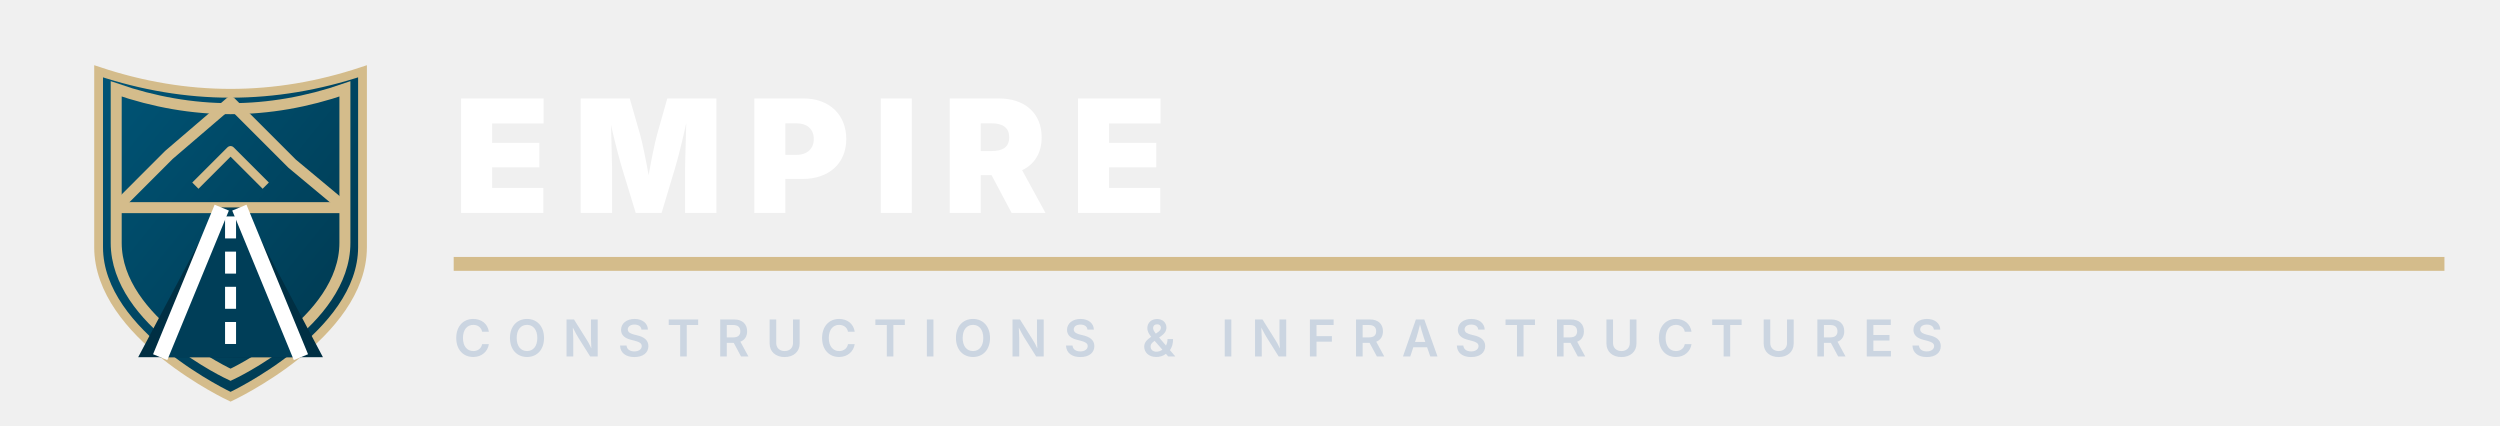
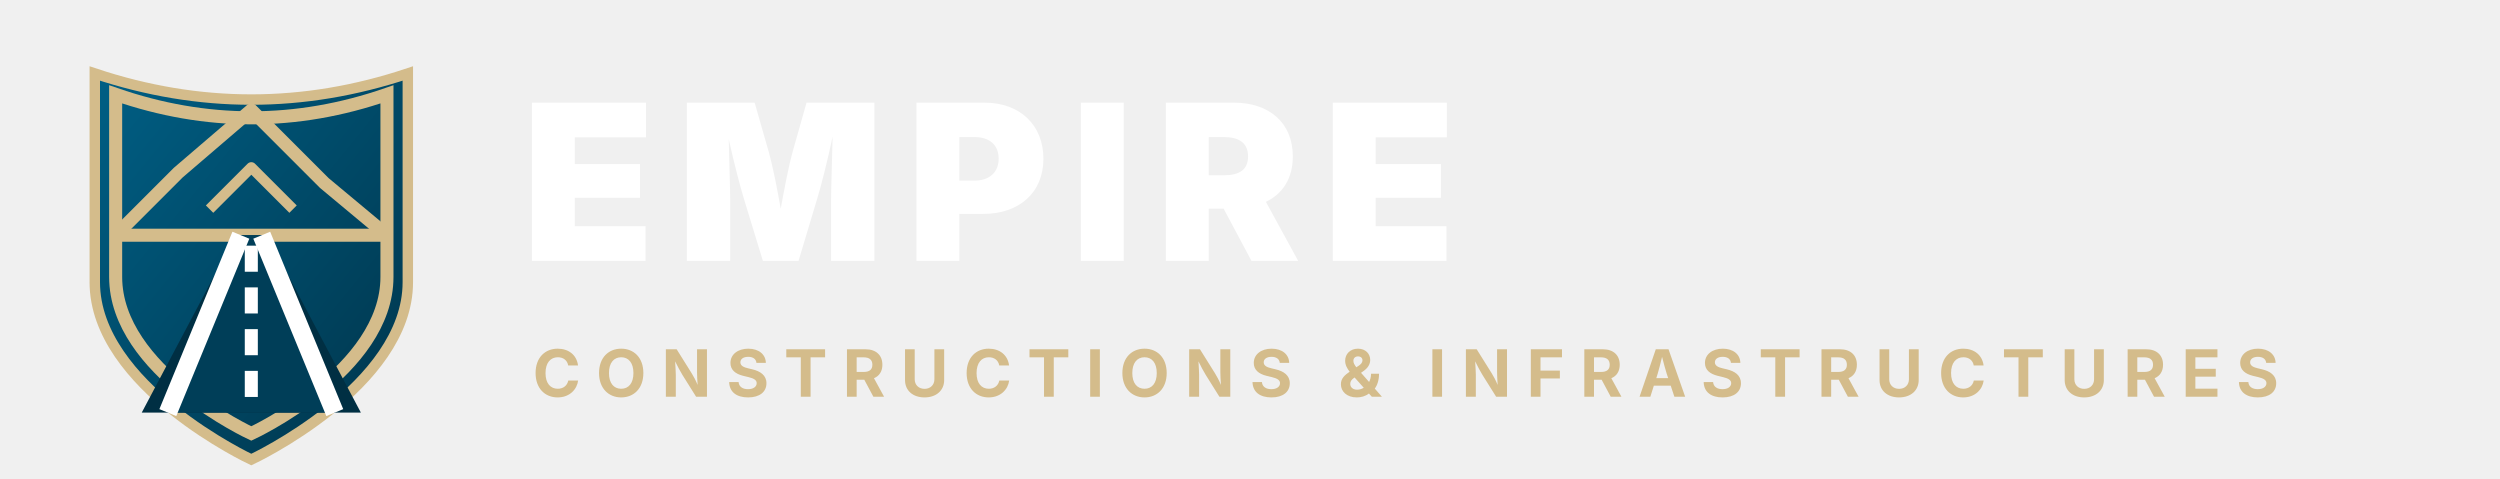
- <svg xmlns="http://www.w3.org/2000/svg" viewBox="0 0 540 92" width="100%" height="100%">
+ <svg xmlns="http://www.w3.org/2000/svg" viewBox="0 0 460 88" width="100%" height="100%">
  <defs>
    <linearGradient id="shieldBlueLight" x1="0%" y1="0%" x2="100%" y2="100%">
-       <stop offset="0%" stop-color="#005577" />
-       <stop offset="100%" stop-color="#00364C" />
+       <stop offset="0%" stop-color="#005F85" />
+       <stop offset="100%" stop-color="#00344A" />
    </linearGradient>
  </defs>
-   <g transform="translate(8, 4) scale(0.95)">
+   <g transform="translate(4, 2) scale(0.96)">
    <path d="M 14 12 Q 44 22 74 12 L 74 52 C 74 72 44 86 44 86 C 44 86 14 72 14 52 Z" fill="url(#shieldBlueLight)" stroke="#D4BC8B" stroke-width="2" />
    <path d="M 18 16 Q 44 25 70 16 L 70 51 C 70 69 44 81 44 81 C 44 81 18 69 18 51 Z" fill="none" stroke="#D4BC8B" stroke-width="2.5" />
    <path d="M 18 43 L 30 31 L 44 19 L 58 33 L 70 43" fill="none" stroke="#D4BC8B" stroke-width="2.5" stroke-linejoin="round" />
    <path d="M 36 38 L 44 30 L 52 38" fill="none" stroke="#D4BC8B" stroke-width="2" stroke-linejoin="round" />
    <line x1="18" y1="43" x2="70" y2="43" stroke="#D4BC8B" stroke-width="2.5" />
    <polygon points="41,43 47,43 65,77 23,77" fill="#002F43" />
    <polygon points="42,43 46,43 60,77 28,77" fill="#003E58" />
    <path d="M 28 77 L 42 43" stroke="#FFFFFF" stroke-width="3.5" fill="none" />
    <path d="M 60 77 L 46 43" stroke="#FFFFFF" stroke-width="3.5" fill="none" />
    <line x1="44" y1="45" x2="44" y2="75" stroke="#FFFFFF" stroke-width="2.5" stroke-dasharray="5,3" />
  </g>
-   <g transform="translate(98, 0)">
-     <text x="0" y="46" font-family="'Montserrat', 'Inter', -apple-system, sans-serif" font-weight="900" font-size="34" fill="#FFFFFF" letter-spacing="5">EMPIRE</text>
-     <line x1="0" y1="57" x2="430" y2="57" stroke="#D4BC8B" stroke-width="3" />
-     <text x="0" y="77" font-family="'Inter', -apple-system, sans-serif" font-weight="600" font-size="11" fill="#CBD5E1" letter-spacing="3.5">CONSTRUCTIONS &amp; INFRASTRUCTURES</text>
+   <g transform="translate(96, 0)">
+     <text x="0" y="48" font-family="'Montserrat', -apple-system, sans-serif" font-weight="900" font-size="40" fill="#FFFFFF" letter-spacing="4">EMPIRE</text>
+     <text x="2" y="73" font-family="'Inter', -apple-system, sans-serif" font-weight="700" font-size="12" fill="#D4BC8B" letter-spacing="2.8">CONSTRUCTIONS &amp; INFRASTRUCTURES</text>
  </g>
</svg>
